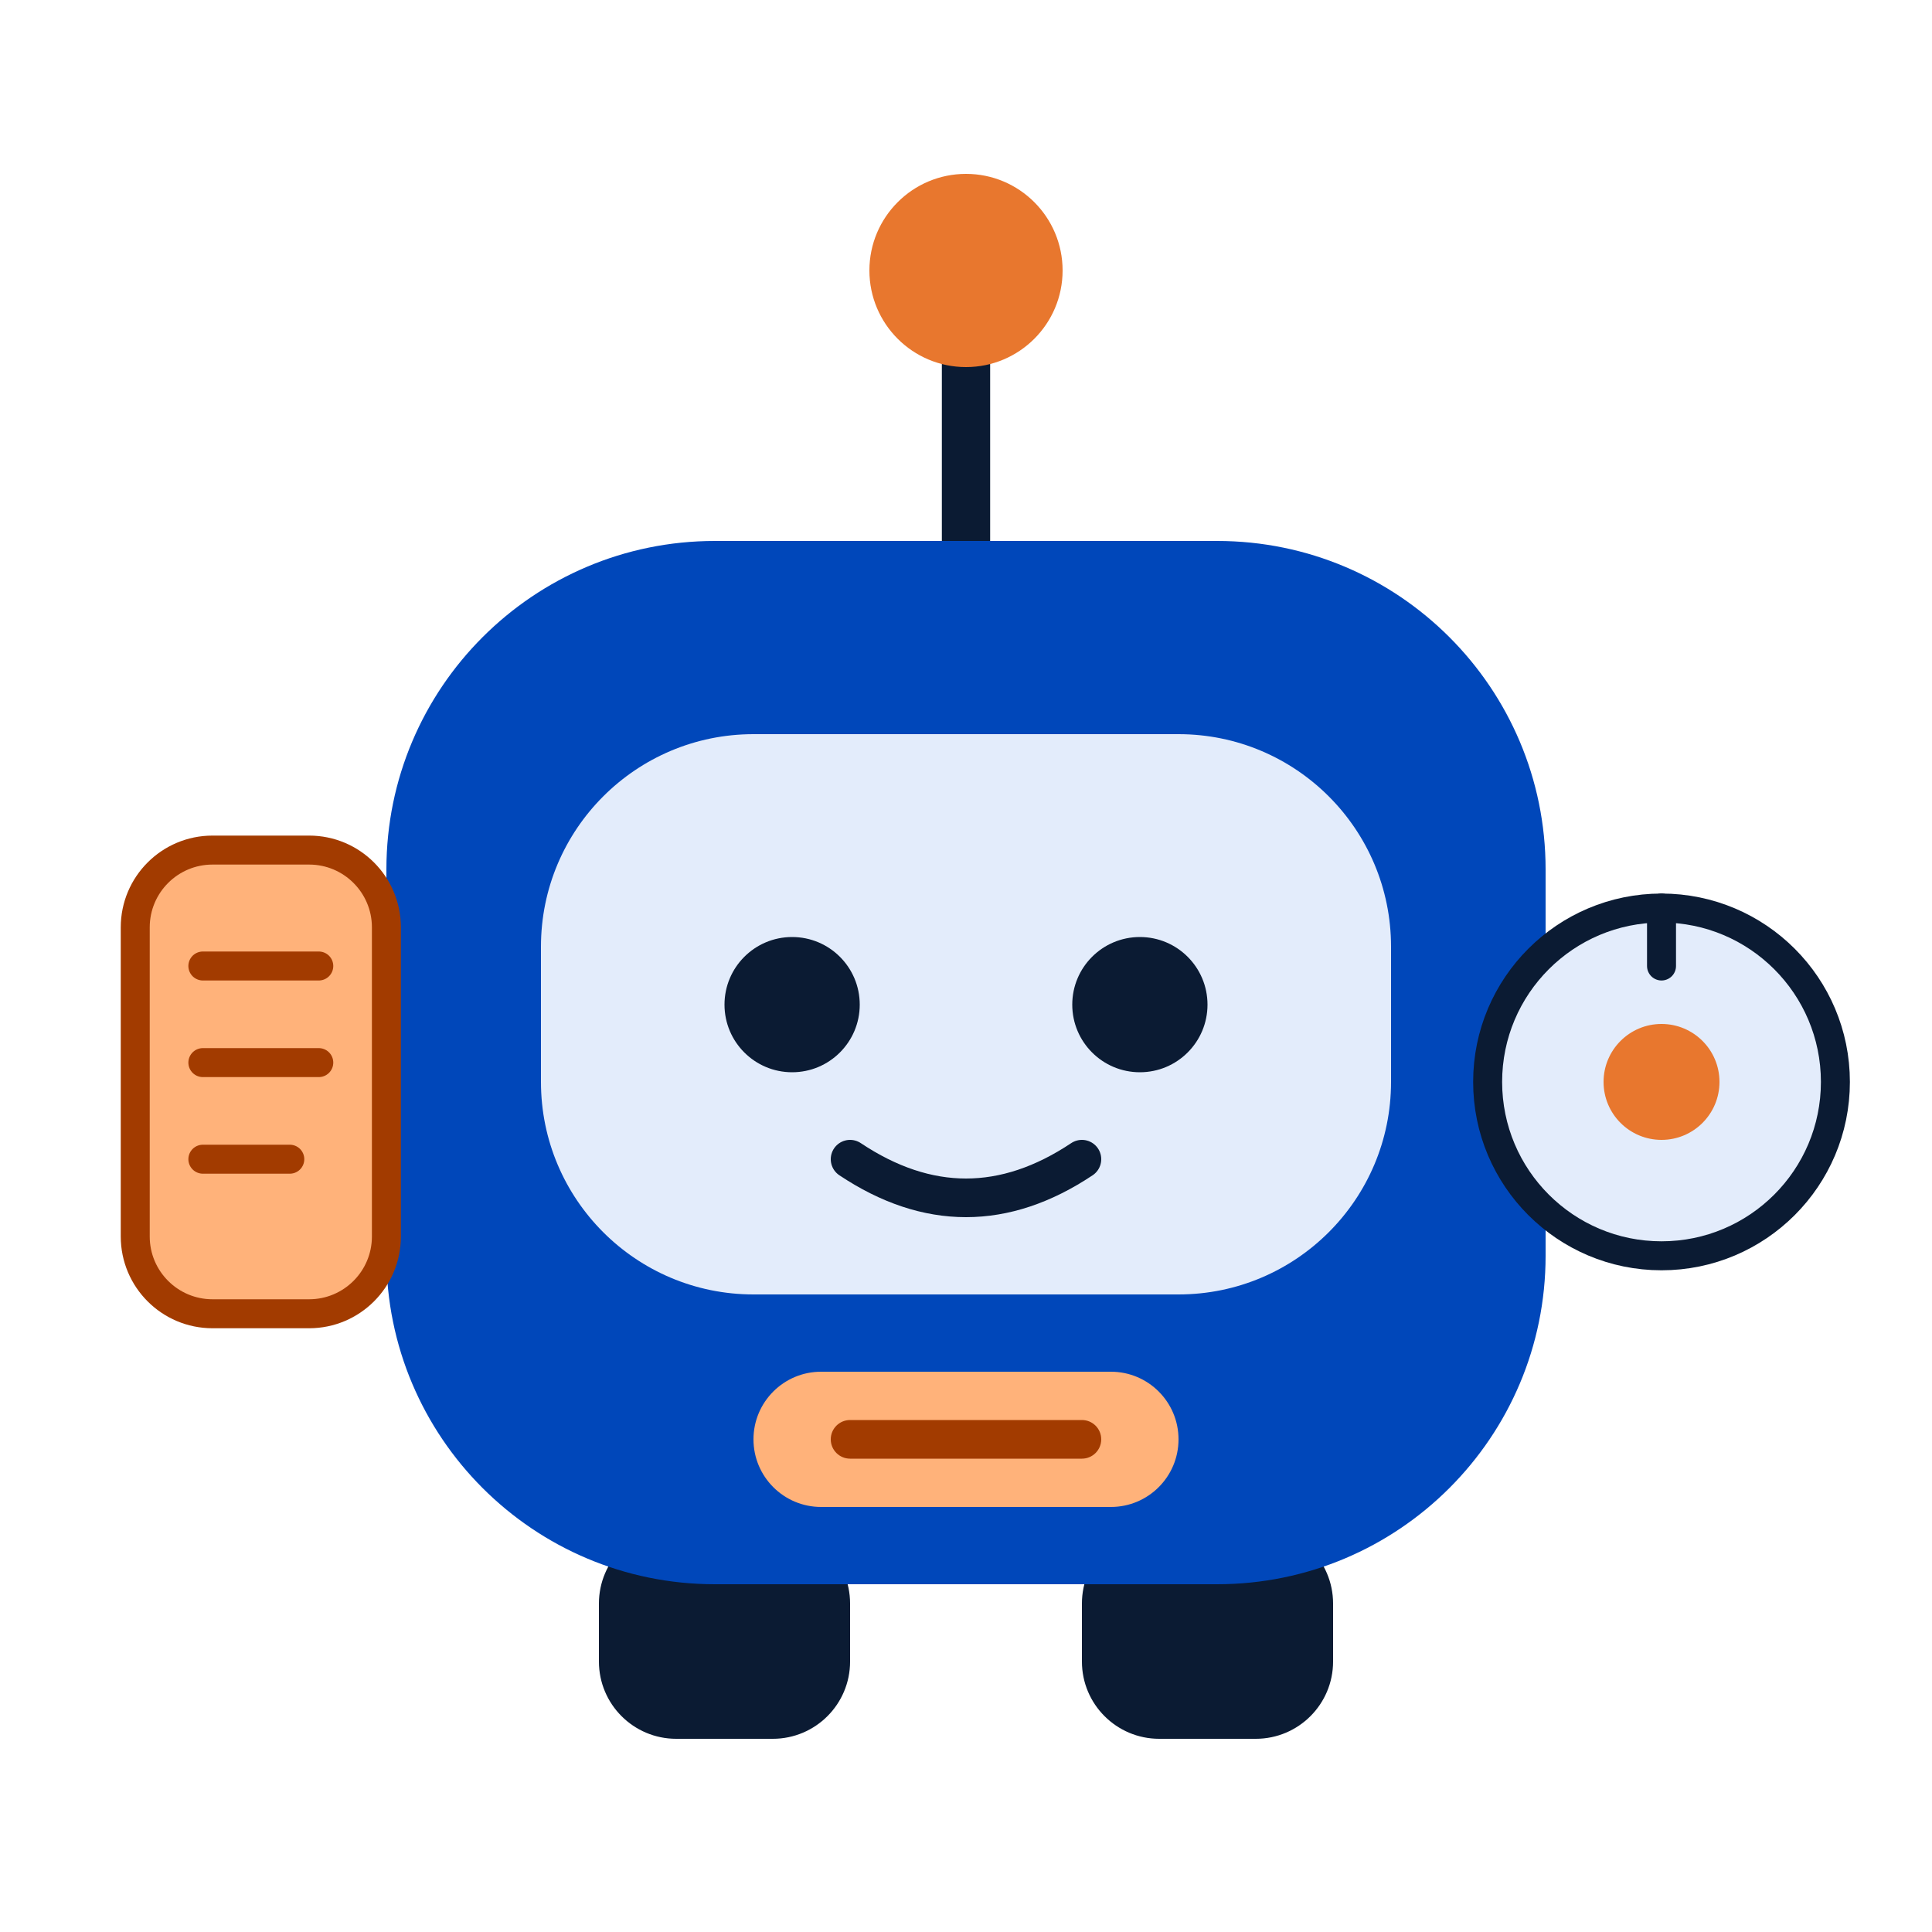
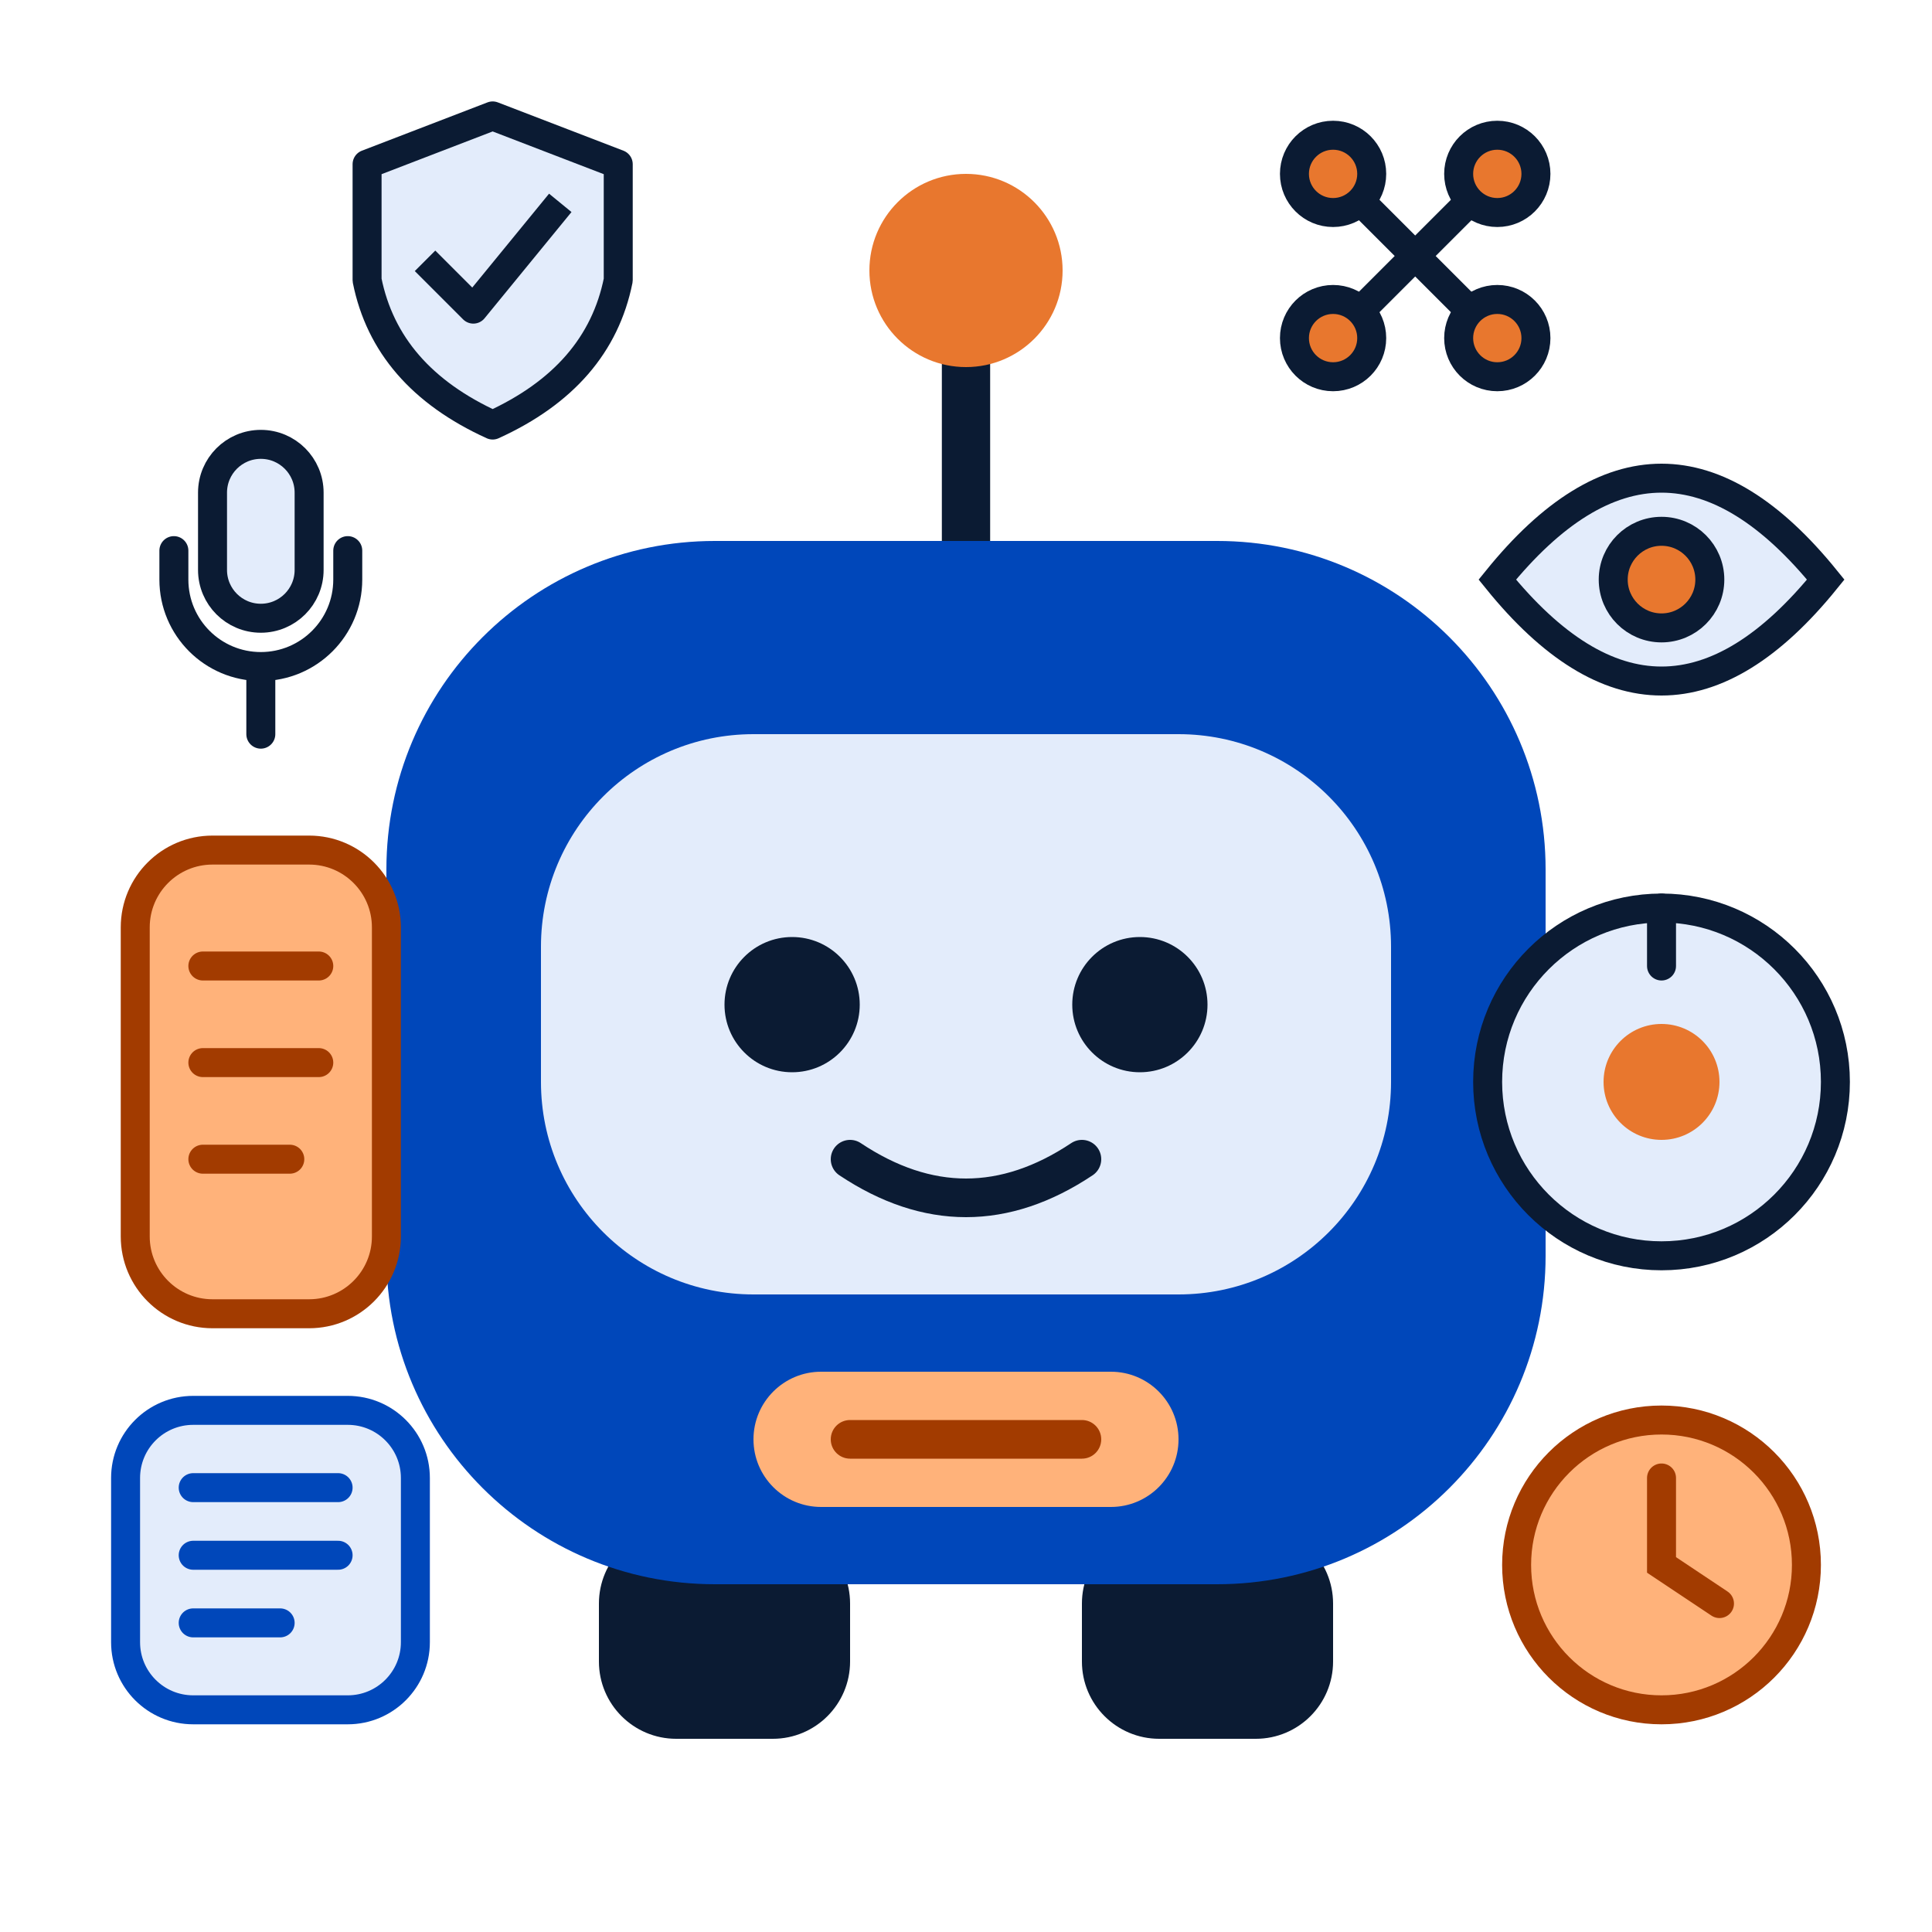
<svg xmlns="http://www.w3.org/2000/svg" viewBox="0 0 200 200" width="240" height="240">
  <g opacity="{{o1}}">
    <line x1="100" y1="56" x2="100" y2="36" stroke="#0B1B33" stroke-width="5" stroke-linecap="round" />
    <circle cx="100" cy="28" r="10" fill="#E8772E" />
  </g>
  <g opacity="{{o5}}">
    <rect x="62" y="158" width="26" height="22" rx="8" fill="#0B1B33" />
    <rect x="112" y="158" width="26" height="22" rx="8" fill="#0B1B33" />
  </g>
  <rect x="40" y="56" width="120" height="108" rx="34" fill="#0047BA" />
  <rect x="56" y="76" width="88" height="58" rx="22" fill="#E3ECFB" />
  <circle cx="82" cy="104" r="7" fill="#0B1B33" />
  <circle cx="118" cy="104" r="7" fill="#0B1B33" />
  <path d="M88 120 Q100 128 112 120" fill="none" stroke="#0B1B33" stroke-width="4" stroke-linecap="round" />
  <g opacity="{{o4}}">
    <rect x="78" y="142" width="44" height="14" rx="7" fill="#FFB27A" />
    <rect x="86" y="147" width="28" height="4" rx="2" fill="#A23B00" />
  </g>
  <g opacity="{{o3}}">
    <rect x="14" y="88" width="26" height="48" rx="8" fill="#FFB27A" stroke="#A23B00" stroke-width="3" />
    <line x1="21" y1="100" x2="33" y2="100" stroke="#A23B00" stroke-width="3" stroke-linecap="round" />
    <line x1="21" y1="110" x2="33" y2="110" stroke="#A23B00" stroke-width="3" stroke-linecap="round" />
    <line x1="21" y1="120" x2="30" y2="120" stroke="#A23B00" stroke-width="3" stroke-linecap="round" />
  </g>
  <g opacity="{{o2}}">
    <circle cx="172" cy="112" r="18" fill="#E3ECFB" stroke="#0B1B33" stroke-width="3" />
    <circle cx="172" cy="112" r="6" fill="#E8772E" />
    <line x1="172" y1="94" x2="172" y2="100" stroke="#0B1B33" stroke-width="3" stroke-linecap="round" />
  </g>
+   <g opacity="{{o10}}" fill="none" stroke="#0047BA" stroke-width="3" stroke-linecap="round" stroke-linejoin="round">
+     <rect x="13" y="146" width="30" height="31" rx="7" fill="#E3ECFB" />
+     <path d="M20 154h15m-15 7h15m-15 7h9" />
+   </g>
+   <g opacity="{{o11}}" stroke="#A23B00" stroke-width="3" stroke-linecap="round">
+     <circle cx="172" cy="162" r="15" fill="#FFB27A" />
+     <path d="M172 153v9l6 4" fill="none" />
+   </g>
+   <g opacity="{{o6}}" stroke="#0B1B33" stroke-width="3" fill="#E3ECFB" stroke-linecap="round">
+     <rect x="22" y="46" width="10" height="18" rx="5" />
+     <path d="M18 57v3a9 9 0 0 0 18 0v-3m-9 12v7" fill="none" />
+   </g>
+   <g opacity="{{o7}}" stroke="#0B1B33" stroke-width="3" fill="#E3ECFB">
+     <path d="M155 60q17-21 34 0-17 21-34 0Z" />
+     <circle cx="172" cy="60" r="5" fill="#E8772E" />
+   </g>
+   <g opacity="{{o8}}" stroke="#0B1B33" stroke-width="3" stroke-linejoin="round">
+     <path d="M51 12l13 5v12q-2 10-13 15-11-5-13-15V17Z" fill="#E3ECFB" />
+     <path d="m44 27 5 5 9-11" fill="none" />
+   </g>
+   <g opacity="{{o9}}" stroke="#0B1B33" stroke-width="3" stroke-linecap="round" fill="#E8772E">
+     <path d="m138 18 17 17m-17 0 17-17" />
+     <circle cx="138" cy="18" r="4" />
+     <circle cx="155" cy="35" r="4" />
+     <circle cx="138" cy="35" r="4" />
+     <circle cx="155" cy="18" r="4" />
+   </g>
</svg>
